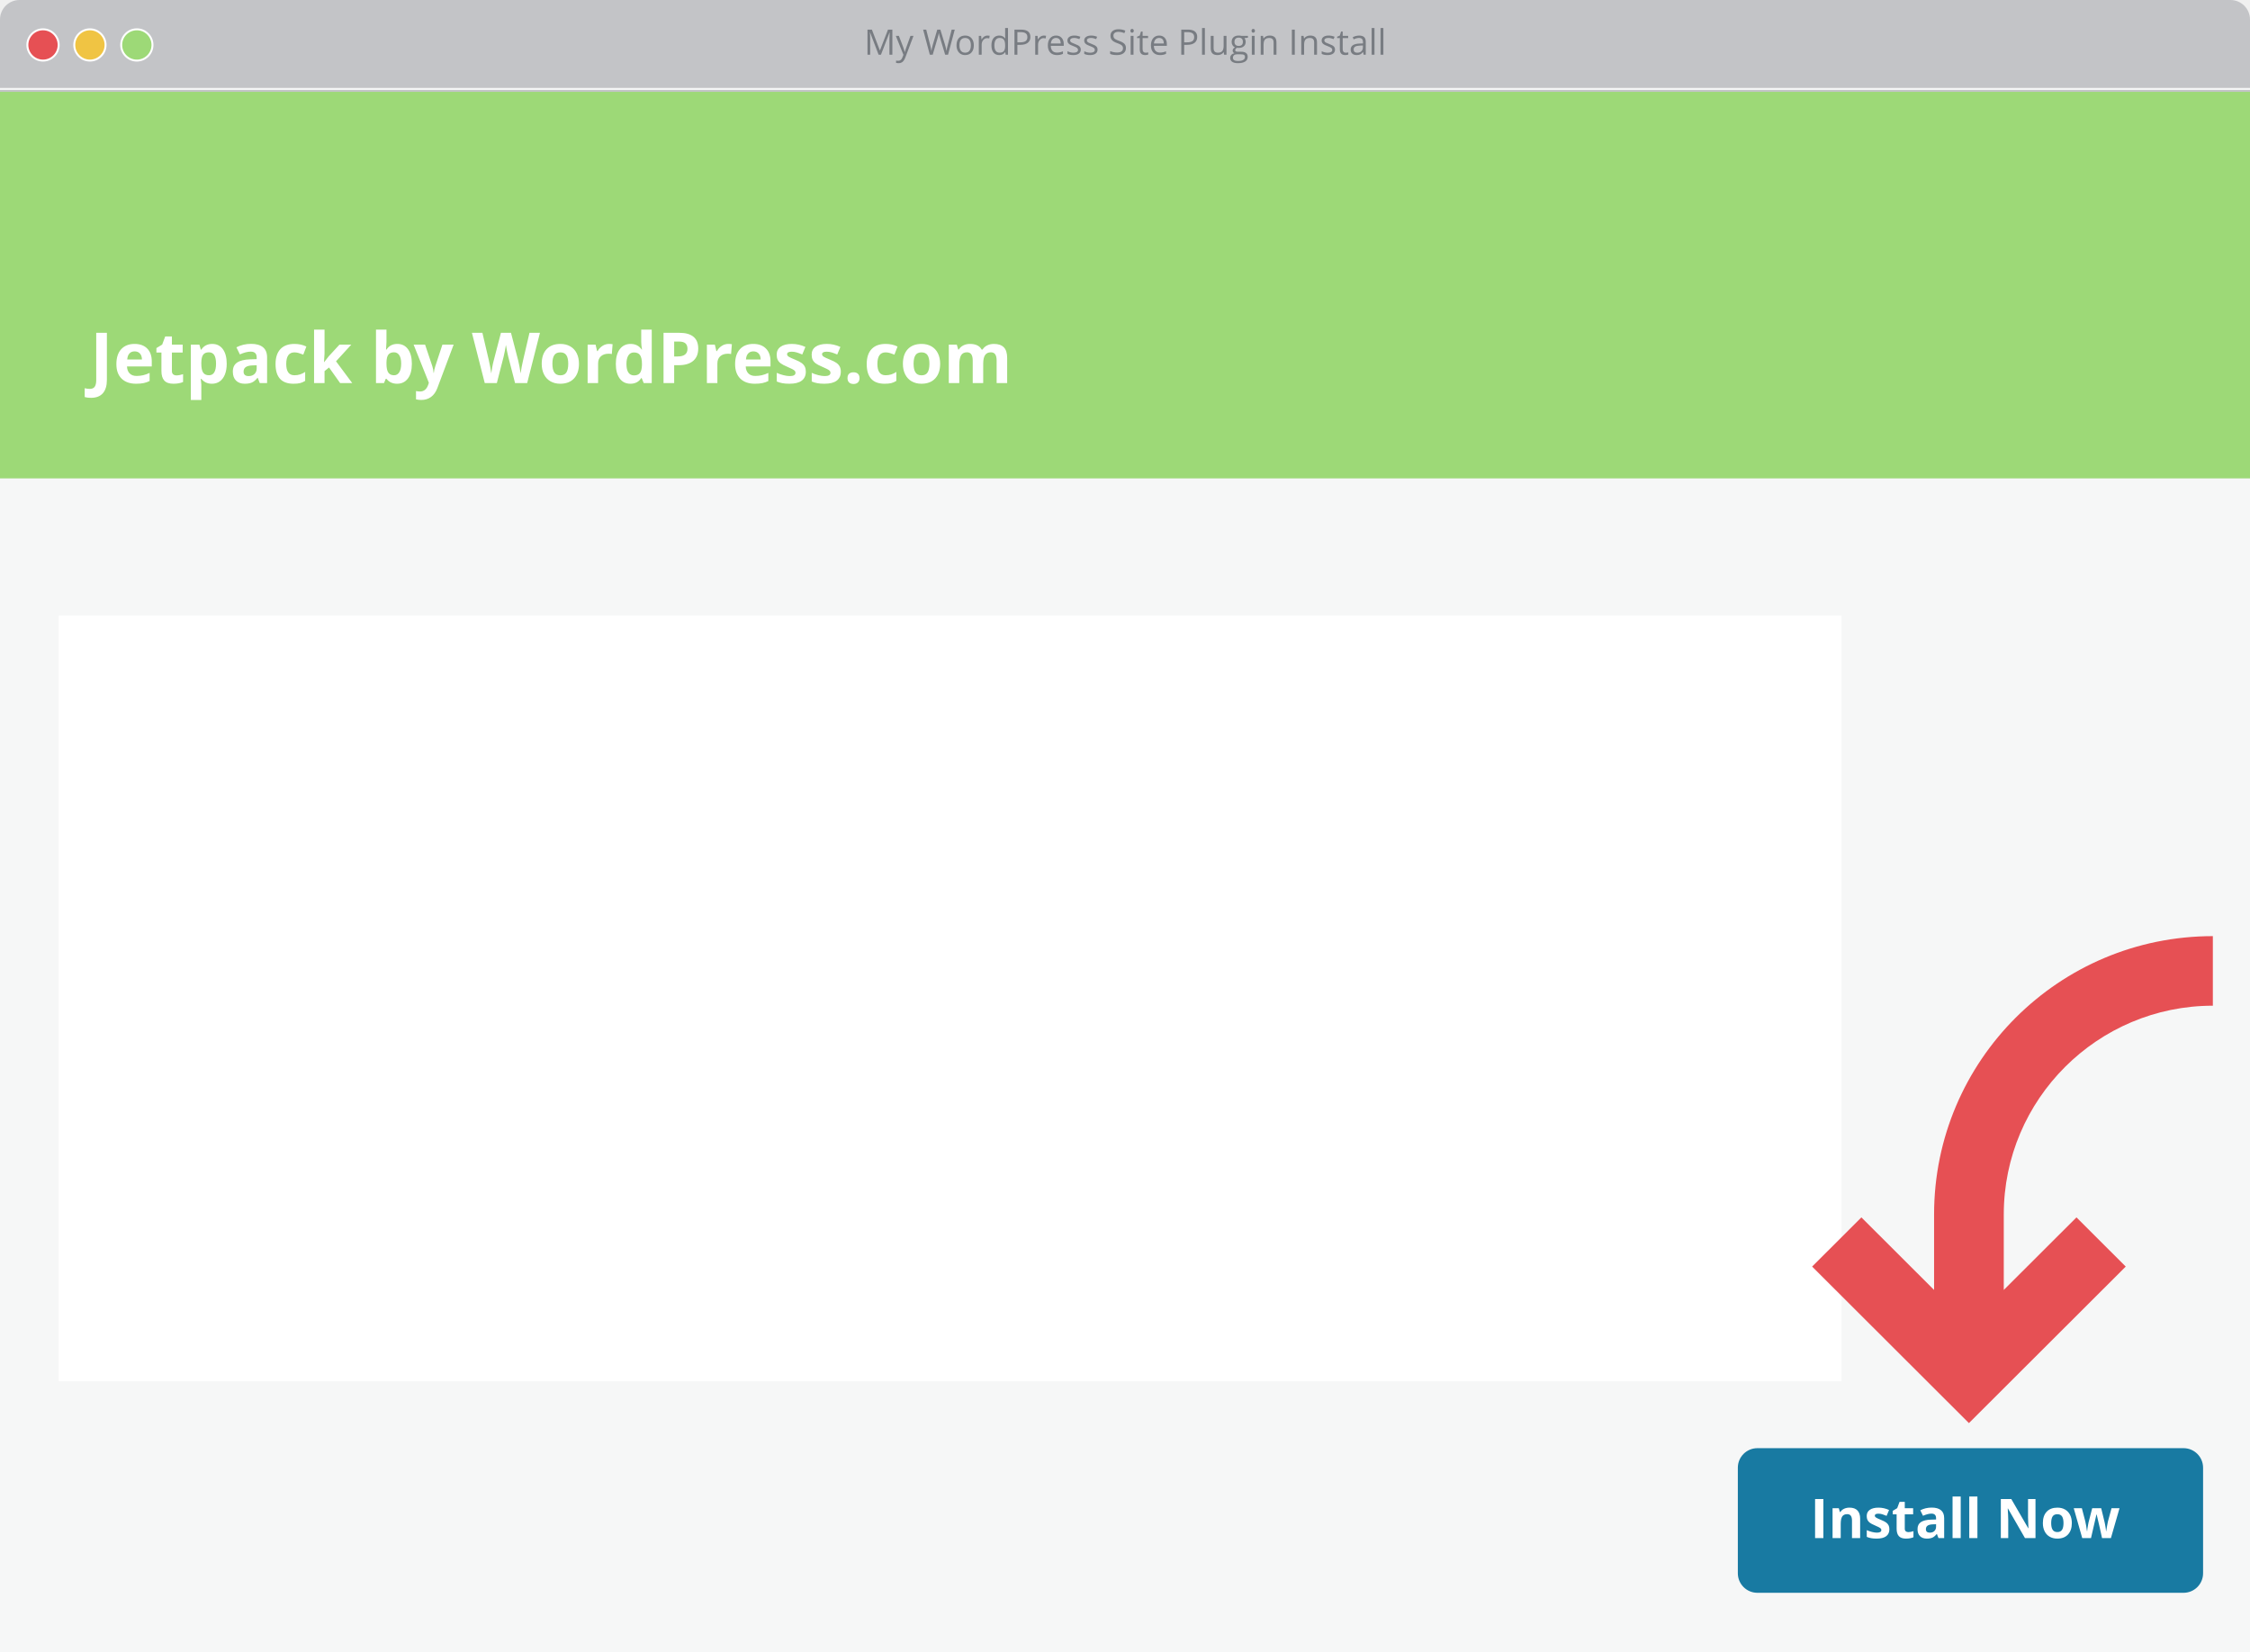
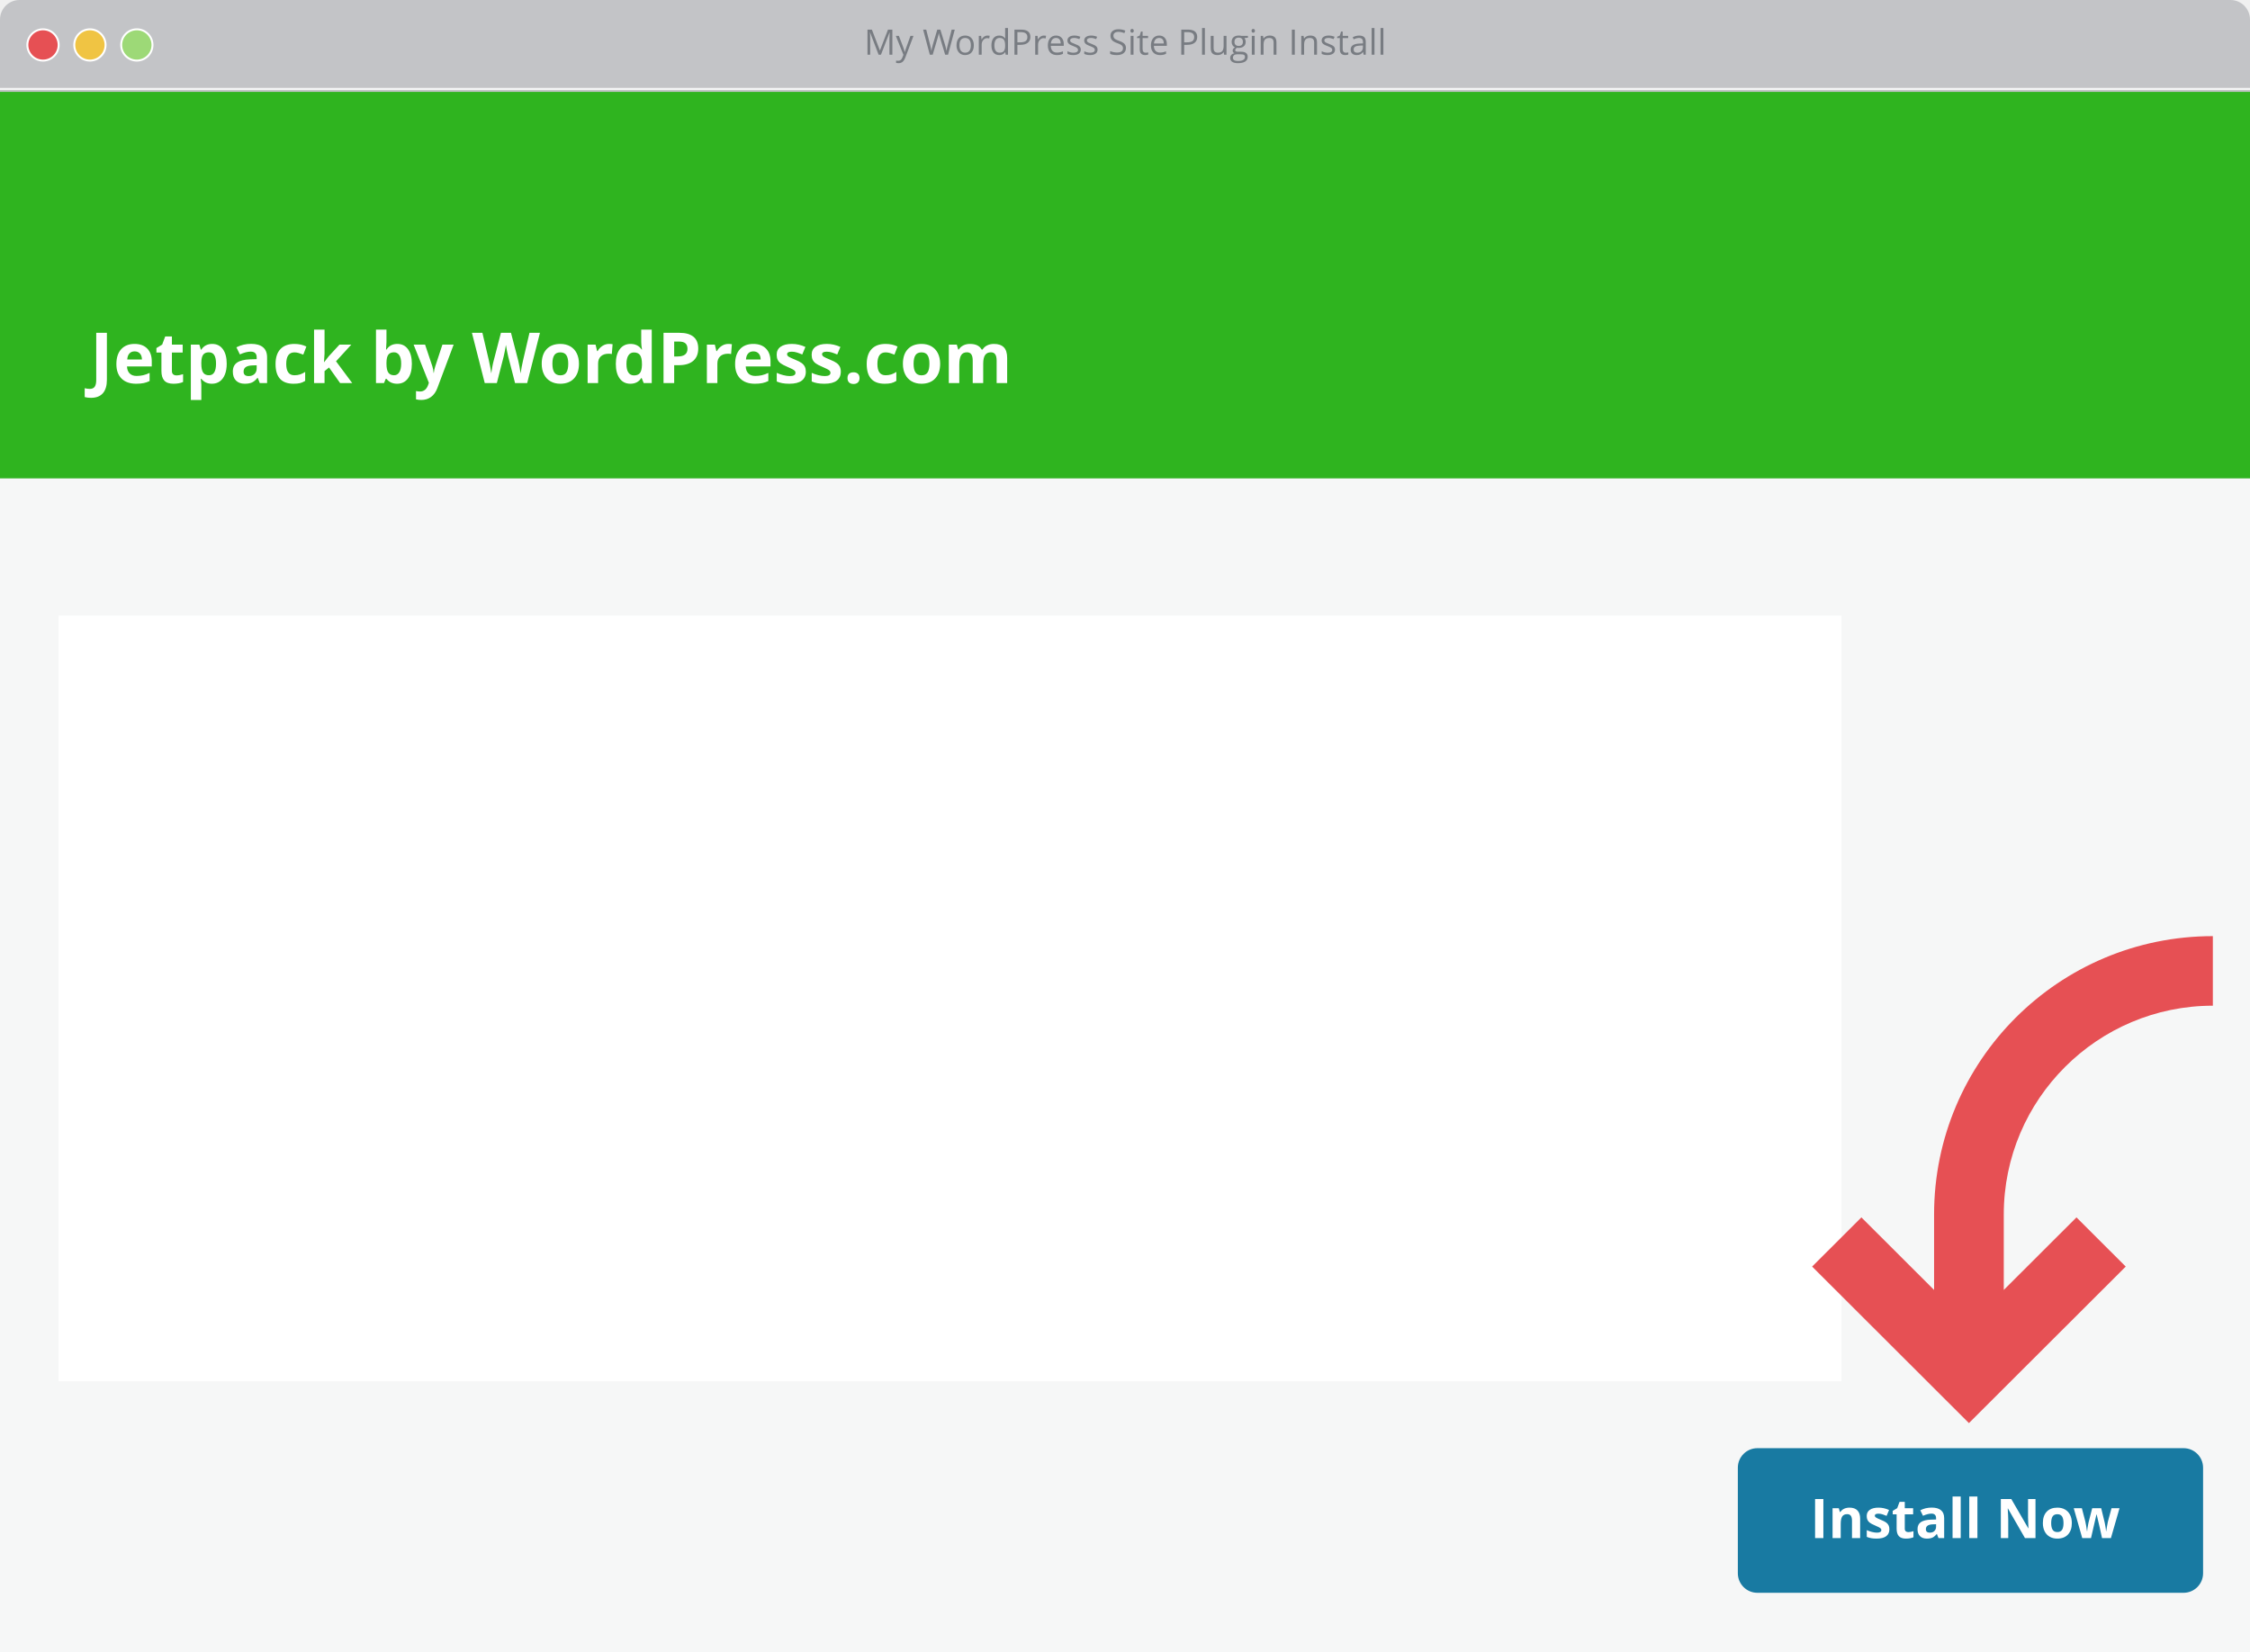
<svg xmlns="http://www.w3.org/2000/svg" height="845" viewBox="0 0 1151 845" width="1151">
  <g fill="none" fill-rule="evenodd">
    <rect fill="#c3c4c7" height="65" rx="10" width="1151" />
-     <path d="m-2 47h1156.106v197.845h-1156.106z" fill="#9dd977" />
+     <path d="m-2 47h1156.106v197.845h-1156.106z" fill="#2fb41f" />
    <path d="m-.405 244.845h1154.512v606.936h-1154.512z" fill="#f6f7f7" />
    <path d="m30 314.998h912.02v391.75h-912.02z" fill="#fff" />
    <g transform="translate(889 479)">
      <rect fill="#187aa2" height="74" rx="10" width="238" y="262" />
      <path d="m39.516 308v-19.988h4.238v19.988zm23.051 0h-4.17v-8.928c0-1.103-.196-1.93-.588-2.481-.392-.551-1.016-.827-1.873-.827-1.167 0-2.01.39-2.529 1.169s-.779 2.071-.779 3.876v7.191h-4.17v-15.285h3.186l.561 1.955h.232c.465-.738 1.105-1.297 1.921-1.675s1.743-.567 2.782-.567c1.777 0 3.126.481 4.047 1.442.921.962 1.381 2.349 1.381 4.163zm14.957-4.539c0 1.568-.545 2.762-1.634 3.582-1.089.82-2.718 1.23-4.888 1.23-1.112 0-2.06-.075-2.844-.226-.784-.15-1.518-.371-2.201-.663v-3.445c.775.365 1.647.67 2.618.916s1.825.369 2.563.369c1.513 0 2.27-.437 2.27-1.312 0-.328-.1-.595-.301-.8-.201-.205-.547-.437-1.039-.697-.492-.26-1.148-.563-1.969-.909-1.176-.492-2.039-.948-2.591-1.367-.551-.419-.952-.9-1.203-1.442s-.376-1.21-.376-2.003c0-1.358.526-2.409 1.579-3.151 1.053-.743 2.545-1.114 4.478-1.114 1.841 0 3.632.401 5.373 1.203l-1.258 3.008c-.766-.328-1.481-.597-2.146-.807-.665-.21-1.344-.314-2.037-.314-1.23 0-1.846.333-1.846.998 0 .374.198.697.595.971.396.273 1.265.679 2.604 1.217 1.194.483 2.069.934 2.625 1.354.556.419.966.902 1.23 1.449.264.547.396 1.199.396 1.955zm9.693 1.49c.729 0 1.604-.16 2.625-.479v3.104c-1.039.465-2.315.697-3.828.697-1.668 0-2.882-.422-3.644-1.265s-1.142-2.108-1.142-3.794v-7.369h-1.996v-1.764l2.297-1.395 1.203-3.227h2.666v3.254h4.279v3.131h-4.279v7.369c0 .592.166 1.03.499 1.312.333.283.772.424 1.319.424zm15.422 3.049-.807-2.078h-.109c-.702.884-1.424 1.497-2.167 1.839-.743.342-1.711.513-2.905.513-1.467 0-2.623-.419-3.466-1.258s-1.265-2.033-1.265-3.582c0-1.622.567-2.819 1.702-3.589 1.135-.77 2.846-1.196 5.134-1.278l2.652-.082v-.67c0-1.549-.793-2.324-2.379-2.324-1.221 0-2.657.369-4.307 1.107l-1.381-2.816c1.759-.921 3.71-1.381 5.852-1.381 2.051 0 3.623.447 4.717 1.34 1.094.893 1.641 2.251 1.641 4.074v10.186zm-1.23-7.082-1.613.055c-1.212.036-2.115.255-2.707.656-.592.401-.889 1.012-.889 1.832 0 1.176.674 1.764 2.023 1.764.966 0 1.739-.278 2.317-.834.579-.556.868-1.294.868-2.215zm12.605 7.082h-4.17v-21.273h4.17zm8.545 0h-4.17v-21.273h4.17zm29.709 0h-5.387l-8.695-15.121h-.123c.173 2.671.26 4.576.26 5.715v9.406h-3.787v-19.988h5.346l8.682 14.971h.096c-.137-2.598-.205-4.434-.205-5.51v-9.461h3.814zm8.025-7.67c0 1.513.248 2.657.745 3.432.497.775 1.306 1.162 2.427 1.162 1.112 0 1.912-.385 2.399-1.155.488-.77.731-1.916.731-3.438 0-1.513-.246-2.648-.738-3.404s-1.299-1.135-2.42-1.135c-1.112 0-1.914.376-2.406 1.128s-.738 1.889-.738 3.411zm10.568 0c0 2.488-.656 4.434-1.969 5.838-1.313 1.404-3.14 2.105-5.482 2.105-1.467 0-2.762-.321-3.883-.964-1.121-.643-1.982-1.565-2.584-2.769-.602-1.203-.902-2.607-.902-4.211 0-2.497.652-4.439 1.955-5.824 1.303-1.385 3.135-2.078 5.496-2.078 1.467 0 2.762.319 3.883.957s1.982 1.554 2.584 2.748c.602 1.194.902 2.593.902 4.197zm15.449 7.67-1.176-5.346-1.586-6.754h-.096l-2.789 12.1h-4.484l-4.348-15.285h4.156l1.764 6.768c.283 1.212.57 2.885.861 5.018h.082c.036-.693.196-1.791.479-3.295l.219-1.162 1.887-7.328h4.594l1.791 7.328c.036.201.093.497.171.889s.153.809.226 1.251c.073.442.139.875.198 1.299.059.424.093.763.103 1.019h.082c.082-.656.228-1.556.438-2.7.21-1.144.36-1.916.451-2.317l1.832-6.768h4.088l-4.402 15.285z" fill="#fff" />
      <path d="m243 169.078-55.011 54.924-25.206 25.166-80.217-80.09 25.206-25.166 37.185 37.126v-38.657c0-58.875-47.988-106.786-106.957-106.786v-35.595c78.756 0 142.609 63.751 142.609 142.382v38.657l37.185-37.126z" fill="#e65054" transform="matrix(-1 0 0 1 281 0)" />
    </g>
    <path d="m1161.5 45.5h-1189.968" stroke="#f6f7f7" stroke-linecap="square" />
    <g stroke="#fff">
      <circle cx="22" cy="23" fill="#e65054" r="8" />
      <circle cx="46" cy="23" fill="#f0c443" r="8" />
      <circle cx="70" cy="23" fill="#9dd977" r="8" />
    </g>
    <path d="m46.545 203.559c-1.23 0-2.303-.129-3.217-.387v-4.535c.938.234 1.793.352 2.566.352 1.195 0 2.051-.372 2.566-1.116.516-.744.773-1.907.773-3.489v-24.082h5.449v24.047c0 3-.686 5.285-2.057 6.855s-3.398 2.355-6.082 2.355zm22.324-23.766c-1.137 0-2.027.36-2.672 1.081-.645.721-1.014 1.743-1.107 3.067h7.523c-.023-1.324-.369-2.347-1.037-3.067-.668-.721-1.57-1.081-2.707-1.081zm.756 16.559c-3.164 0-5.637-.873-7.418-2.619-1.781-1.746-2.672-4.219-2.672-7.418 0-3.293.823-5.839 2.47-7.638s3.923-2.698 6.829-2.698c2.777 0 4.939.791 6.486 2.373 1.547 1.582 2.32 3.768 2.32 6.557v2.602h-12.674c.059 1.523.51 2.713 1.354 3.568s2.027 1.283 3.551 1.283c1.184 0 2.303-.123 3.357-.369 1.055-.246 2.156-.639 3.305-1.178v4.148c-.938.469-1.939.817-3.006 1.046-1.066.229-2.367.343-3.902.343zm20.654-4.271c.938 0 2.062-.205 3.375-.615v3.99c-1.336.598-2.977.896-4.922.896-2.145 0-3.706-.542-4.685-1.626-.979-1.084-1.468-2.71-1.468-4.878v-9.475h-2.566v-2.268l2.953-1.793 1.547-4.148h3.428v4.184h5.502v4.025h-5.502v9.475c0 .762.214 1.324.642 1.688s.993.545 1.696.545zm18.141 4.271c-2.309 0-4.119-.838-5.432-2.514h-.281c.188 1.641.281 2.59.281 2.848v7.963h-5.361v-28.301h4.359l.756 2.549h.246c1.254-1.945 3.111-2.918 5.572-2.918 2.32 0 4.137.896 5.449 2.689 1.313 1.793 1.969 4.283 1.969 7.471 0 2.098-.308 3.92-.923 5.467-.615 1.547-1.491 2.725-2.628 3.533-1.137.809-2.473 1.213-4.008 1.213zm-1.582-16.084c-1.324 0-2.291.407-2.9 1.222s-.926 2.159-.949 4.034v.58c0 2.109.313 3.621.94 4.535s1.62 1.371 2.979 1.371c2.402 0 3.604-1.98 3.604-5.941 0-1.934-.296-3.384-.888-4.351-.592-.967-1.521-1.45-2.786-1.45zm26.051 15.732-1.037-2.672h-.141c-.902 1.137-1.831 1.925-2.786 2.364-.955.439-2.2.659-3.735.659-1.887 0-3.372-.539-4.456-1.617-1.084-1.078-1.626-2.613-1.626-4.605 0-2.086.729-3.624 2.188-4.614 1.459-.99 3.659-1.538 6.601-1.644l3.41-.105v-.861c0-1.992-1.02-2.988-3.059-2.988-1.57 0-3.416.475-5.537 1.424l-1.775-3.621c2.262-1.184 4.77-1.775 7.523-1.775 2.637 0 4.658.574 6.064 1.723 1.406 1.148 2.109 2.895 2.109 5.238v13.096zm-1.582-9.105-2.074.07c-1.559.047-2.719.328-3.48.844-.762.516-1.143 1.301-1.143 2.355 0 1.512.867 2.268 2.602 2.268 1.242 0 2.235-.357 2.979-1.072.744-.715 1.116-1.664 1.116-2.848zm18.826 9.457c-6.117 0-9.176-3.357-9.176-10.072 0-3.34.832-5.892 2.496-7.655 1.664-1.764 4.049-2.646 7.154-2.646 2.273 0 4.312.445 6.117 1.336l-1.582 4.148c-.844-.34-1.629-.618-2.355-.835-.727-.217-1.453-.325-2.18-.325-2.789 0-4.184 1.98-4.184 5.941 0 3.844 1.395 5.766 4.184 5.766 1.031 0 1.986-.138 2.865-.413.879-.275 1.758-.706 2.637-1.292v4.588c-.867.551-1.743.932-2.628 1.143-.885.211-2.001.316-3.349.316zm15.68-11.039 2.338-2.988 5.502-5.977h6.047l-7.805 8.525 8.279 11.127h-6.188l-5.66-7.963-2.303 1.846v6.117h-5.361v-27.352h5.361v12.199l-.281 4.465zm37.459-9.334c2.32 0 4.137.905 5.449 2.716 1.313 1.811 1.969 4.292 1.969 7.444 0 3.246-.677 5.76-2.03 7.541-1.354 1.781-3.196 2.672-5.528 2.672-2.309 0-4.119-.838-5.432-2.514h-.369l-.896 2.162h-4.096v-27.352h5.361v6.363c0 .809-.07 2.104-.211 3.885h.211c1.254-1.945 3.111-2.918 5.572-2.918zm-1.723 4.289c-1.324 0-2.291.407-2.9 1.222-.609.814-.926 2.159-.949 4.034v.58c0 2.109.313 3.621.94 4.535.627.914 1.62 1.371 2.979 1.371 1.102 0 1.978-.507 2.628-1.521s.976-2.487.976-4.421c0-1.934-.328-3.384-.984-4.351-.656-.967-1.553-1.45-2.689-1.45zm10.037-3.92h5.871l3.709 11.057c.316.961.533 2.098.65 3.41h.105c.129-1.207.381-2.344.756-3.41l3.639-11.057h5.748l-8.314 22.166c-.762 2.051-1.849 3.586-3.261 4.605-1.412 1.02-3.062 1.529-4.948 1.529-.926 0-1.834-.1-2.725-.299v-4.254c.645.152 1.348.229 2.109.229.949 0 1.778-.29 2.487-.87s1.263-1.456 1.661-2.628l.316-.967zm58.096 19.652h-6.205l-3.48-13.5c-.129-.48-.349-1.474-.659-2.979s-.489-2.517-.536-3.032c-.07.633-.246 1.649-.527 3.05-.281 1.4-.498 2.399-.65 2.997l-3.463 13.465h-6.188l-6.557-25.699h5.361l3.287 14.027c.574 2.59.99 4.834 1.248 6.732.07-.668.231-1.702.483-3.103.252-1.4.489-2.487.712-3.261l3.744-14.396h5.15l3.744 14.396c.164.645.369 1.629.615 2.953.246 1.324.434 2.461.562 3.41.117-.914.305-2.054.562-3.419.258-1.365.492-2.47.703-3.313l3.27-14.027h5.361zm12.902-9.861c0 1.945.319 3.416.958 4.412.639.996 1.679 1.494 3.12 1.494 1.43 0 2.458-.495 3.085-1.485.627-.99.94-2.464.94-4.421 0-1.945-.316-3.404-.949-4.377-.633-.973-1.67-1.459-3.111-1.459-1.43 0-2.461.483-3.094 1.45-.633.967-.949 2.429-.949 4.386zm13.588 0c0 3.199-.844 5.701-2.531 7.506-1.688 1.805-4.037 2.707-7.049 2.707-1.887 0-3.551-.413-4.992-1.239-1.441-.826-2.549-2.013-3.322-3.56-.773-1.547-1.16-3.352-1.16-5.414 0-3.211.838-5.707 2.514-7.488 1.676-1.781 4.031-2.672 7.066-2.672 1.887 0 3.551.41 4.992 1.23 1.441.82 2.549 1.998 3.322 3.533.773 1.535 1.16 3.334 1.16 5.396zm15.398-10.16c.727 0 1.33.053 1.811.158l-.404 5.027c-.434-.117-.961-.176-1.582-.176-1.711 0-3.044.439-3.999 1.318-.955.879-1.433 2.109-1.433 3.691v10.002h-5.361v-19.652h4.061l.791 3.305h.264c.609-1.102 1.433-1.989 2.47-2.663 1.037-.674 2.165-1.011 3.384-1.011zm10.881 20.373c-2.309 0-4.122-.896-5.44-2.689-1.318-1.793-1.978-4.277-1.978-7.453 0-3.223.671-5.733 2.013-7.532 1.342-1.799 3.19-2.698 5.546-2.698 2.473 0 4.359.961 5.66 2.883h.176c-.27-1.465-.404-2.771-.404-3.92v-6.293h5.379v27.352h-4.113l-1.037-2.549h-.229c-1.219 1.934-3.076 2.9-5.572 2.9zm1.881-4.271c1.371 0 2.376-.398 3.015-1.195s.987-2.15 1.046-4.061v-.58c0-2.109-.325-3.621-.976-4.535s-1.708-1.371-3.173-1.371c-1.195 0-2.124.507-2.786 1.521-.662 1.014-.993 2.487-.993 4.421 0 1.934.334 3.384 1.002 4.351s1.623 1.45 2.865 1.45zm20.549-9.686h1.793c1.676 0 2.93-.331 3.762-.993.832-.662 1.248-1.626 1.248-2.892 0-1.277-.349-2.221-1.046-2.83-.697-.609-1.79-.914-3.278-.914h-2.479zm12.305-4.078c0 2.766-.864 4.881-2.593 6.346-1.729 1.465-4.187 2.197-7.374 2.197h-2.338v9.141h-5.449v-25.699h8.209c3.117 0 5.487.671 7.11 2.013 1.623 1.342 2.435 3.343 2.435 6.003zm15.398-2.338c.727 0 1.33.053 1.811.158l-.404 5.027c-.434-.117-.961-.176-1.582-.176-1.711 0-3.044.439-3.999 1.318-.955.879-1.433 2.109-1.433 3.691v10.002h-5.361v-19.652h4.061l.791 3.305h.264c.609-1.102 1.433-1.989 2.47-2.663 1.037-.674 2.165-1.011 3.384-1.011zm12.797 3.814c-1.137 0-2.027.36-2.672 1.081-.645.721-1.014 1.743-1.107 3.067h7.523c-.023-1.324-.369-2.347-1.037-3.067-.668-.721-1.57-1.081-2.707-1.081zm.756 16.559c-3.164 0-5.637-.873-7.418-2.619-1.781-1.746-2.672-4.219-2.672-7.418 0-3.293.823-5.839 2.47-7.638 1.646-1.799 3.923-2.698 6.829-2.698 2.777 0 4.939.791 6.486 2.373 1.547 1.582 2.32 3.768 2.32 6.557v2.602h-12.674c.059 1.523.51 2.713 1.354 3.568s2.027 1.283 3.551 1.283c1.184 0 2.303-.123 3.357-.369 1.055-.246 2.156-.639 3.305-1.178v4.148c-.938.469-1.939.817-3.006 1.046-1.066.229-2.367.343-3.902.343zm26.086-6.188c0 2.016-.7 3.551-2.101 4.605-1.4 1.055-3.495 1.582-6.284 1.582-1.43 0-2.648-.097-3.656-.29-1.008-.193-1.951-.478-2.83-.853v-4.43c.996.469 2.118.861 3.366 1.178 1.248.316 2.347.475 3.296.475 1.945 0 2.918-.562 2.918-1.688 0-.422-.129-.765-.387-1.028-.258-.264-.703-.562-1.336-.896-.633-.334-1.477-.724-2.531-1.169-1.512-.633-2.622-1.219-3.331-1.758s-1.225-1.157-1.547-1.854c-.322-.697-.483-1.556-.483-2.575 0-1.746.677-3.097 2.03-4.052 1.354-.955 3.272-1.433 5.757-1.433 2.367 0 4.67.516 6.908 1.547l-1.617 3.867c-.984-.422-1.904-.768-2.76-1.037-.855-.27-1.729-.404-2.619-.404-1.582 0-2.373.428-2.373 1.283 0 .48.255.896.765 1.248.51.352 1.626.873 3.349 1.564 1.535.621 2.66 1.201 3.375 1.74.715.539 1.242 1.16 1.582 1.863.34.703.51 1.541.51 2.514zm17.895 0c0 2.016-.7 3.551-2.101 4.605-1.4 1.055-3.495 1.582-6.284 1.582-1.43 0-2.648-.097-3.656-.29-1.008-.193-1.951-.478-2.83-.853v-4.43c.996.469 2.118.861 3.366 1.178s2.347.475 3.296.475c1.945 0 2.918-.562 2.918-1.688 0-.422-.129-.765-.387-1.028-.258-.264-.703-.562-1.336-.896-.633-.334-1.477-.724-2.531-1.169-1.512-.633-2.622-1.219-3.331-1.758s-1.225-1.157-1.547-1.854-.483-1.556-.483-2.575c0-1.746.677-3.097 2.03-4.052s3.272-1.433 5.757-1.433c2.367 0 4.67.516 6.908 1.547l-1.617 3.867c-.984-.422-1.904-.768-2.76-1.037-.855-.27-1.729-.404-2.619-.404-1.582 0-2.373.428-2.373 1.283 0 .48.255.896.765 1.248s1.626.873 3.349 1.564c1.535.621 2.66 1.201 3.375 1.74.715.539 1.242 1.16 1.582 1.863.34.703.51 1.541.51 2.514zm3.428 3.322c0-.984.264-1.729.791-2.232.527-.504 1.295-.756 2.303-.756.973 0 1.726.258 2.259.773.533.516.8 1.254.8 2.215 0 .926-.27 1.655-.809 2.188-.539.533-1.289.8-2.25.8-.984 0-1.746-.261-2.285-.782-.539-.521-.809-1.257-.809-2.206zm19.002 2.865c-6.117 0-9.176-3.357-9.176-10.072 0-3.34.832-5.892 2.496-7.655 1.664-1.764 4.049-2.646 7.154-2.646 2.273 0 4.312.445 6.117 1.336l-1.582 4.148c-.844-.34-1.629-.618-2.355-.835s-1.453-.325-2.18-.325c-2.789 0-4.184 1.98-4.184 5.941 0 3.844 1.395 5.766 4.184 5.766 1.031 0 1.986-.138 2.865-.413.879-.275 1.758-.706 2.637-1.292v4.588c-.867.551-1.743.932-2.628 1.143-.885.211-2.001.316-3.349.316zm14.801-10.213c0 1.945.319 3.416.958 4.412.639.996 1.679 1.494 3.12 1.494 1.43 0 2.458-.495 3.085-1.485.627-.99.94-2.464.94-4.421 0-1.945-.316-3.404-.949-4.377s-1.67-1.459-3.111-1.459c-1.43 0-2.461.483-3.094 1.45-.633.967-.949 2.429-.949 4.386zm13.588 0c0 3.199-.844 5.701-2.531 7.506-1.688 1.805-4.037 2.707-7.049 2.707-1.887 0-3.551-.413-4.992-1.239-1.441-.826-2.549-2.013-3.322-3.56-.773-1.547-1.16-3.352-1.16-5.414 0-3.211.838-5.707 2.514-7.488 1.676-1.781 4.031-2.672 7.066-2.672 1.887 0 3.551.41 4.992 1.23 1.441.82 2.549 1.998 3.322 3.533.773 1.535 1.16 3.334 1.16 5.396zm22.025 9.861h-5.361v-11.479c0-1.418-.237-2.481-.712-3.19-.475-.709-1.222-1.063-2.241-1.063-1.371 0-2.367.504-2.988 1.512-.621 1.008-.932 2.666-.932 4.975v9.246h-5.361v-19.652h4.096l.721 2.514h.299c.527-.902 1.289-1.608 2.285-2.118s2.139-.765 3.428-.765c2.941 0 4.934.961 5.977 2.883h.475c.527-.914 1.304-1.623 2.329-2.127s2.183-.756 3.472-.756c2.227 0 3.911.571 5.054 1.714 1.143 1.143 1.714 2.974 1.714 5.493v12.814h-5.379v-11.479c0-1.418-.237-2.481-.712-3.19-.475-.709-1.222-1.063-2.241-1.063-1.313 0-2.294.469-2.944 1.406-.65.938-.976 2.426-.976 4.465z" fill="#fff" />
    <path d="m449.453 28-4.359-11.391h-.07c.082.902.123 1.975.123 3.217v8.174h-1.38v-12.85h2.25l4.069 10.6h.07l4.104-10.6h2.232v12.85h-1.494v-8.279c0-.949.041-1.98.123-3.094h-.07l-4.395 11.373zm8.815-9.633h1.564l2.109 5.493c.463 1.254.75 2.159.861 2.716h.07c.076-.299.236-.81.479-1.534.243-.724 1.039-2.949 2.386-6.675h1.564l-4.14 10.969c-.41 1.084-.889 1.853-1.437 2.307-.548.454-1.22.681-2.017.681-.445 0-.885-.05-1.318-.149v-1.169c.322.07.683.105 1.081.105 1.002 0 1.717-.562 2.145-1.688l.536-1.371zm26.71 9.633h-1.477l-2.593-8.604c-.123-.381-.261-.861-.413-1.441-.152-.58-.231-.929-.237-1.046-.129.773-.334 1.62-.615 2.54l-2.514 8.552h-1.477l-3.419-12.85h1.582l2.03 7.937c.281 1.113.486 2.121.615 3.023.158-1.072.393-2.121.703-3.146l2.303-7.813h1.582l2.417 7.884c.281.908.519 1.934.712 3.076.111-.832.322-1.846.633-3.041l2.021-7.919h1.582zm13.184-4.825c0 1.57-.396 2.796-1.187 3.678-.791.882-1.884 1.323-3.278 1.323-.861 0-1.626-.202-2.294-.606s-1.184-.984-1.547-1.74c-.363-.756-.545-1.641-.545-2.654 0-1.57.393-2.793 1.178-3.669s1.875-1.314 3.27-1.314c1.348 0 2.418.448 3.212 1.345.794.896 1.191 2.109 1.191 3.639zm-7.339 0c0 1.23.246 2.168.738 2.812s1.216.967 2.171.967 1.68-.321 2.175-.962.743-1.581.743-2.817c0-1.225-.248-2.155-.743-2.791-.495-.636-1.226-.954-2.193-.954-.955 0-1.676.313-2.162.94-.486.627-.729 1.562-.729 2.804zm14.291-4.983c.428 0 .812.035 1.151.105l-.202 1.354c-.398-.088-.75-.132-1.055-.132-.779 0-1.446.316-2.0.949-.554.633-.831 1.421-.831 2.364v5.168h-1.459v-9.633h1.204l.167 1.784h.07c.357-.627.788-1.11 1.292-1.45.504-.34 1.058-.51 1.661-.51zm9.149 8.517h-.079c-.674.979-1.682 1.468-3.023 1.468-1.26 0-2.24-.431-2.94-1.292-.7-.861-1.05-2.086-1.05-3.674 0-1.588.352-2.821 1.055-3.7.703-.879 1.682-1.318 2.936-1.318 1.307 0 2.309.475 3.006 1.424h.114l-.062-.694-.035-.677v-3.92h1.459v13.676h-1.187zm-2.918.246c.996 0 1.718-.271 2.167-.813s.672-1.416.672-2.624v-.308c0-1.365-.227-2.339-.681-2.922-.454-.583-1.179-.875-2.175-.875-.855 0-1.51.333-1.964.998-.454.665-.681 1.604-.681 2.817 0 1.23.226 2.159.677 2.786.451.627 1.113.94 1.986.94zm15.759-8.06c0 1.301-.444 2.301-1.332 3.001s-2.158 1.05-3.81 1.05h-1.512v5.054h-1.494v-12.85h3.331c3.211 0 4.816 1.248 4.816 3.744zm-6.653 2.769h1.345c1.324 0 2.282-.214 2.874-.642s.888-1.113.888-2.057c0-.85-.278-1.482-.835-1.898-.557-.416-1.424-.624-2.602-.624h-1.67zm13.518-3.472c.428 0 .812.035 1.151.105l-.202 1.354c-.398-.088-.75-.132-1.055-.132-.779 0-1.446.316-2.0.949-.554.633-.831 1.421-.831 2.364v5.168h-1.459v-9.633h1.204l.167 1.784h.07c.357-.627.788-1.11 1.292-1.45.504-.34 1.058-.51 1.661-.51zm6.662 9.984c-1.424 0-2.547-.434-3.371-1.301s-1.235-2.071-1.235-3.612c0-1.553.382-2.786 1.147-3.7.765-.914 1.791-1.371 3.081-1.371 1.207 0 2.162.397 2.865 1.191.703.794 1.055 1.841 1.055 3.142v.923h-6.636c.029 1.131.315 1.989.857 2.575.542.586 1.305.879 2.29.879 1.037 0 2.062-.217 3.076-.65v1.301c-.516.223-1.003.382-1.463.479-.46.097-1.015.145-1.666.145zm-.396-8.763c-.773 0-1.39.252-1.85.756s-.731 1.201-.813 2.092h5.036c0-.92-.205-1.625-.615-2.114-.41-.489-.996-.734-1.758-.734zm12.639 5.959c0 .896-.334 1.588-1.002 2.074-.668.486-1.605.729-2.812.729-1.277 0-2.273-.202-2.988-.606v-1.354c.463.234.959.419 1.49.554.53.135 1.042.202 1.534.202.762 0 1.348-.122 1.758-.365s.615-.614.615-1.112c0-.375-.163-.696-.488-.962-.325-.267-.959-.582-1.903-.945-.896-.334-1.534-.625-1.912-.875-.378-.249-.659-.532-.844-.848-.185-.316-.277-.694-.277-1.134 0-.785.319-1.405.958-1.859s1.515-.681 2.628-.681c1.037 0 2.051.211 3.041.633l-.519 1.187c-.967-.398-1.843-.598-2.628-.598-.691 0-1.213.108-1.564.325-.352.217-.527.516-.527.896 0 .258.066.478.198.659.132.182.344.354.637.519.293.164.855.401 1.688.712 1.143.416 1.915.835 2.316 1.257.401.422.602.952.602 1.591zm8.587 0c0 .896-.334 1.588-1.002 2.074-.668.486-1.605.729-2.812.729-1.277 0-2.273-.202-2.988-.606v-1.354c.463.234.959.419 1.49.554.53.135 1.042.202 1.534.202.762 0 1.348-.122 1.758-.365s.615-.614.615-1.112c0-.375-.163-.696-.488-.962-.325-.267-.959-.582-1.903-.945-.896-.334-1.534-.625-1.912-.875-.378-.249-.659-.532-.844-.848-.185-.316-.277-.694-.277-1.134 0-.785.319-1.405.958-1.859s1.515-.681 2.628-.681c1.037 0 2.051.211 3.041.633l-.519 1.187c-.967-.398-1.843-.598-2.628-.598-.691 0-1.213.108-1.564.325-.352.217-.527.516-.527.896 0 .258.066.478.198.659.132.182.344.354.637.519s.855.401 1.688.712c1.143.416 1.915.835 2.316 1.257s.602.952.602 1.591zm14.52-.791c0 1.131-.41 2.013-1.23 2.646s-1.934.949-3.34.949c-1.523 0-2.695-.196-3.516-.589v-1.441c.527.223 1.102.398 1.723.527.621.129 1.236.193 1.846.193.996 0 1.746-.189 2.25-.567.504-.378.756-.904.756-1.578 0-.445-.089-.81-.268-1.094-.179-.284-.478-.546-.896-.787-.419-.24-1.056-.513-1.912-.817-1.195-.428-2.049-.935-2.562-1.521-.513-.586-.769-1.351-.769-2.294 0-.99.372-1.778 1.116-2.364.744-.586 1.729-.879 2.953-.879 1.277 0 2.452.234 3.524.703l-.466 1.301c-1.061-.445-2.092-.668-3.094-.668-.791 0-1.409.17-1.854.51-.445.34-.668.812-.668 1.415 0 .445.082.81.246 1.094s.441.545.831.782c.39.237.986.5 1.789.787 1.348.48 2.275.996 2.782 1.547.507.551.76 1.266.76 2.145zm3.867 3.419h-1.459v-9.633h1.459zm-1.582-12.243c0-.334.082-.579.246-.734.164-.155.369-.233.615-.233.234 0 .437.079.606.237.17.158.255.401.255.729 0 .328-.085.573-.255.734-.17.161-.372.242-.606.242-.246 0-.451-.081-.615-.242-.164-.161-.246-.406-.246-.734zm7.787 11.215c.258 0 .507-.019.747-.057.24-.038.431-.078.571-.119v1.116c-.158.076-.391.139-.699.189-.308.05-.584.075-.831.075-1.863 0-2.795-.981-2.795-2.944v-5.73h-1.38v-.703l1.38-.606.615-2.057h.844v2.232h2.795v1.134h-2.795v5.669c0 .58.138 1.025.413 1.336.275.311.653.466 1.134.466zm7.312 1.204c-1.424 0-2.547-.434-3.371-1.301s-1.235-2.071-1.235-3.612c0-1.553.382-2.786 1.147-3.7.765-.914 1.791-1.371 3.081-1.371 1.207 0 2.162.397 2.865 1.191.703.794 1.055 1.841 1.055 3.142v.923h-6.636c.029 1.131.315 1.989.857 2.575.542.586 1.305.879 2.29.879 1.037 0 2.062-.217 3.076-.65v1.301c-.516.223-1.003.382-1.463.479-.46.097-1.015.145-1.666.145zm-.396-8.763c-.773 0-1.39.252-1.85.756s-.731 1.201-.813 2.092h5.036c0-.92-.205-1.625-.615-2.114-.41-.489-.996-.734-1.758-.734zm19.468-.519c0 1.301-.444 2.301-1.332 3.001s-2.158 1.05-3.81 1.05h-1.512v5.054h-1.494v-12.85h3.331c3.211 0 4.816 1.248 4.816 3.744zm-6.653 2.769h1.345c1.324 0 2.282-.214 2.874-.642s.888-1.113.888-2.057c0-.85-.278-1.482-.835-1.898-.557-.416-1.424-.624-2.602-.624h-1.67zm10.582 6.337h-1.459v-13.676h1.459zm4.465-9.633v6.249c0 .785.179 1.371.536 1.758.357.387.917.58 1.679.58 1.008 0 1.745-.275 2.21-.826.466-.551.699-1.45.699-2.698v-5.062h1.459v9.633h-1.204l-.211-1.292h-.079c-.299.475-.713.838-1.244 1.09-.53.252-1.135.378-1.815.378-1.172 0-2.049-.278-2.632-.835s-.875-1.447-.875-2.672v-6.302zm17.561 0v.923l-1.784.211c.164.205.311.473.439.804.129.331.193.705.193 1.121 0 .943-.322 1.696-.967 2.259-.645.563-1.529.844-2.654.844-.287 0-.557-.023-.809-.07-.621.328-.932.741-.932 1.239 0 .264.108.458.325.584s.589.189 1.116.189h1.705c1.043 0 1.844.22 2.404.659s.839 1.078.839 1.916c0 1.066-.428 1.879-1.283 2.439s-2.104.839-3.744.839c-1.26 0-2.231-.234-2.914-.703-.683-.469-1.024-1.131-1.024-1.986 0-.586.187-1.093.562-1.521s.902-.718 1.582-.87c-.246-.111-.453-.284-.62-.519-.167-.234-.25-.507-.25-.817 0-.352.094-.659.281-.923s.483-.519.888-.765c-.498-.205-.904-.554-1.217-1.046-.313-.492-.47-1.055-.47-1.688 0-1.055.316-1.868.949-2.439.633-.571 1.529-.857 2.689-.857.504 0 .958.059 1.362.176zm-7.682 11.25c0 .521.22.917.659 1.187.439.27 1.069.404 1.89.404 1.225 0 2.131-.183 2.72-.549s.883-.863.883-1.49c0-.521-.161-.883-.483-1.085-.322-.202-.929-.303-1.819-.303h-1.749c-.662 0-1.178.158-1.547.475-.369.316-.554.771-.554 1.362zm.791-8.165c0 .674.19 1.184.571 1.529.381.346.911.519 1.591.519 1.424 0 2.136-.691 2.136-2.074 0-1.447-.721-2.171-2.162-2.171-.686 0-1.213.185-1.582.554-.369.369-.554.917-.554 1.644zm10.327 6.548h-1.459v-9.633h1.459zm-1.582-12.243c0-.334.082-.579.246-.734.164-.155.369-.233.615-.233.234 0 .437.079.606.237.17.158.255.401.255.729 0 .328-.085.573-.255.734-.17.161-.372.242-.606.242-.246 0-.451-.081-.615-.242-.164-.161-.246-.406-.246-.734zm11.268 12.243v-6.231c0-.785-.179-1.371-.536-1.758s-.917-.58-1.679-.58c-1.008 0-1.746.272-2.215.817-.469.545-.703 1.444-.703 2.698v5.054h-1.459v-9.633h1.187l.237 1.318h.07c.299-.475.718-.842 1.257-1.103.539-.261 1.14-.391 1.802-.391 1.16 0 2.033.28 2.619.839s.879 1.455.879 2.685v6.284zm9.352 0v-12.85h1.494v12.85zm11.391 0v-6.231c0-.785-.179-1.371-.536-1.758-.357-.387-.917-.58-1.679-.58-1.008 0-1.746.272-2.215.817s-.703 1.444-.703 2.698v5.054h-1.459v-9.633h1.187l.237 1.318h.07c.299-.475.718-.842 1.257-1.103s1.14-.391 1.802-.391c1.16 0 2.033.28 2.619.839.586.56.879 1.455.879 2.685v6.284zm10.67-2.628c0 .896-.334 1.588-1.002 2.074-.668.486-1.605.729-2.812.729-1.277 0-2.273-.202-2.988-.606v-1.354c.463.234.959.419 1.49.554.53.135 1.042.202 1.534.202.762 0 1.348-.122 1.758-.365s.615-.614.615-1.112c0-.375-.163-.696-.488-.962s-.959-.582-1.903-.945c-.896-.334-1.534-.625-1.912-.875-.378-.249-.659-.532-.844-.848-.185-.316-.277-.694-.277-1.134 0-.785.319-1.405.958-1.859.639-.454 1.515-.681 2.628-.681 1.037 0 2.051.211 3.041.633l-.519 1.187c-.967-.398-1.843-.598-2.628-.598-.691 0-1.213.108-1.564.325-.352.217-.527.516-.527.896 0 .258.066.478.198.659.132.182.344.354.637.519.293.164.855.401 1.688.712 1.143.416 1.915.835 2.316 1.257.401.422.602.952.602 1.591zm5.484 1.6c.258 0 .507-.019.747-.057.24-.038.431-.078.571-.119v1.116c-.158.076-.391.139-.699.189-.308.05-.584.075-.831.075-1.863 0-2.795-.981-2.795-2.944v-5.73h-1.38v-.703l1.38-.606.615-2.057h.844v2.232h2.795v1.134h-2.795v5.669c0 .58.138 1.025.413 1.336.275.311.653.466 1.134.466zm9.167 1.028-.29-1.371h-.07c-.48.604-.959 1.012-1.437 1.226-.478.214-1.074.321-1.789.321-.955 0-1.704-.246-2.246-.738-.542-.492-.813-1.192-.813-2.101 0-1.945 1.556-2.965 4.667-3.059l1.635-.053v-.598c0-.756-.163-1.314-.488-1.674-.325-.36-.845-.541-1.56-.541-.803 0-1.711.246-2.725.738l-.448-1.116c.475-.258.995-.46 1.56-.606.565-.146 1.132-.22 1.701-.22 1.148 0 2.0.255 2.553.765.554.51.831 1.327.831 2.452v6.574zm-3.296-1.028c.908 0 1.622-.249 2.14-.747.519-.498.778-1.195.778-2.092v-.87l-1.459.062c-1.16.041-1.997.221-2.509.541s-.769.816-.769 1.49c0 .527.16.929.479 1.204.319.275.766.413 1.34.413zm8.842 1.028h-1.459v-13.676h1.459zm4.553 0h-1.459v-13.676h1.459z" fill="#787c82" />
  </g>
</svg>
